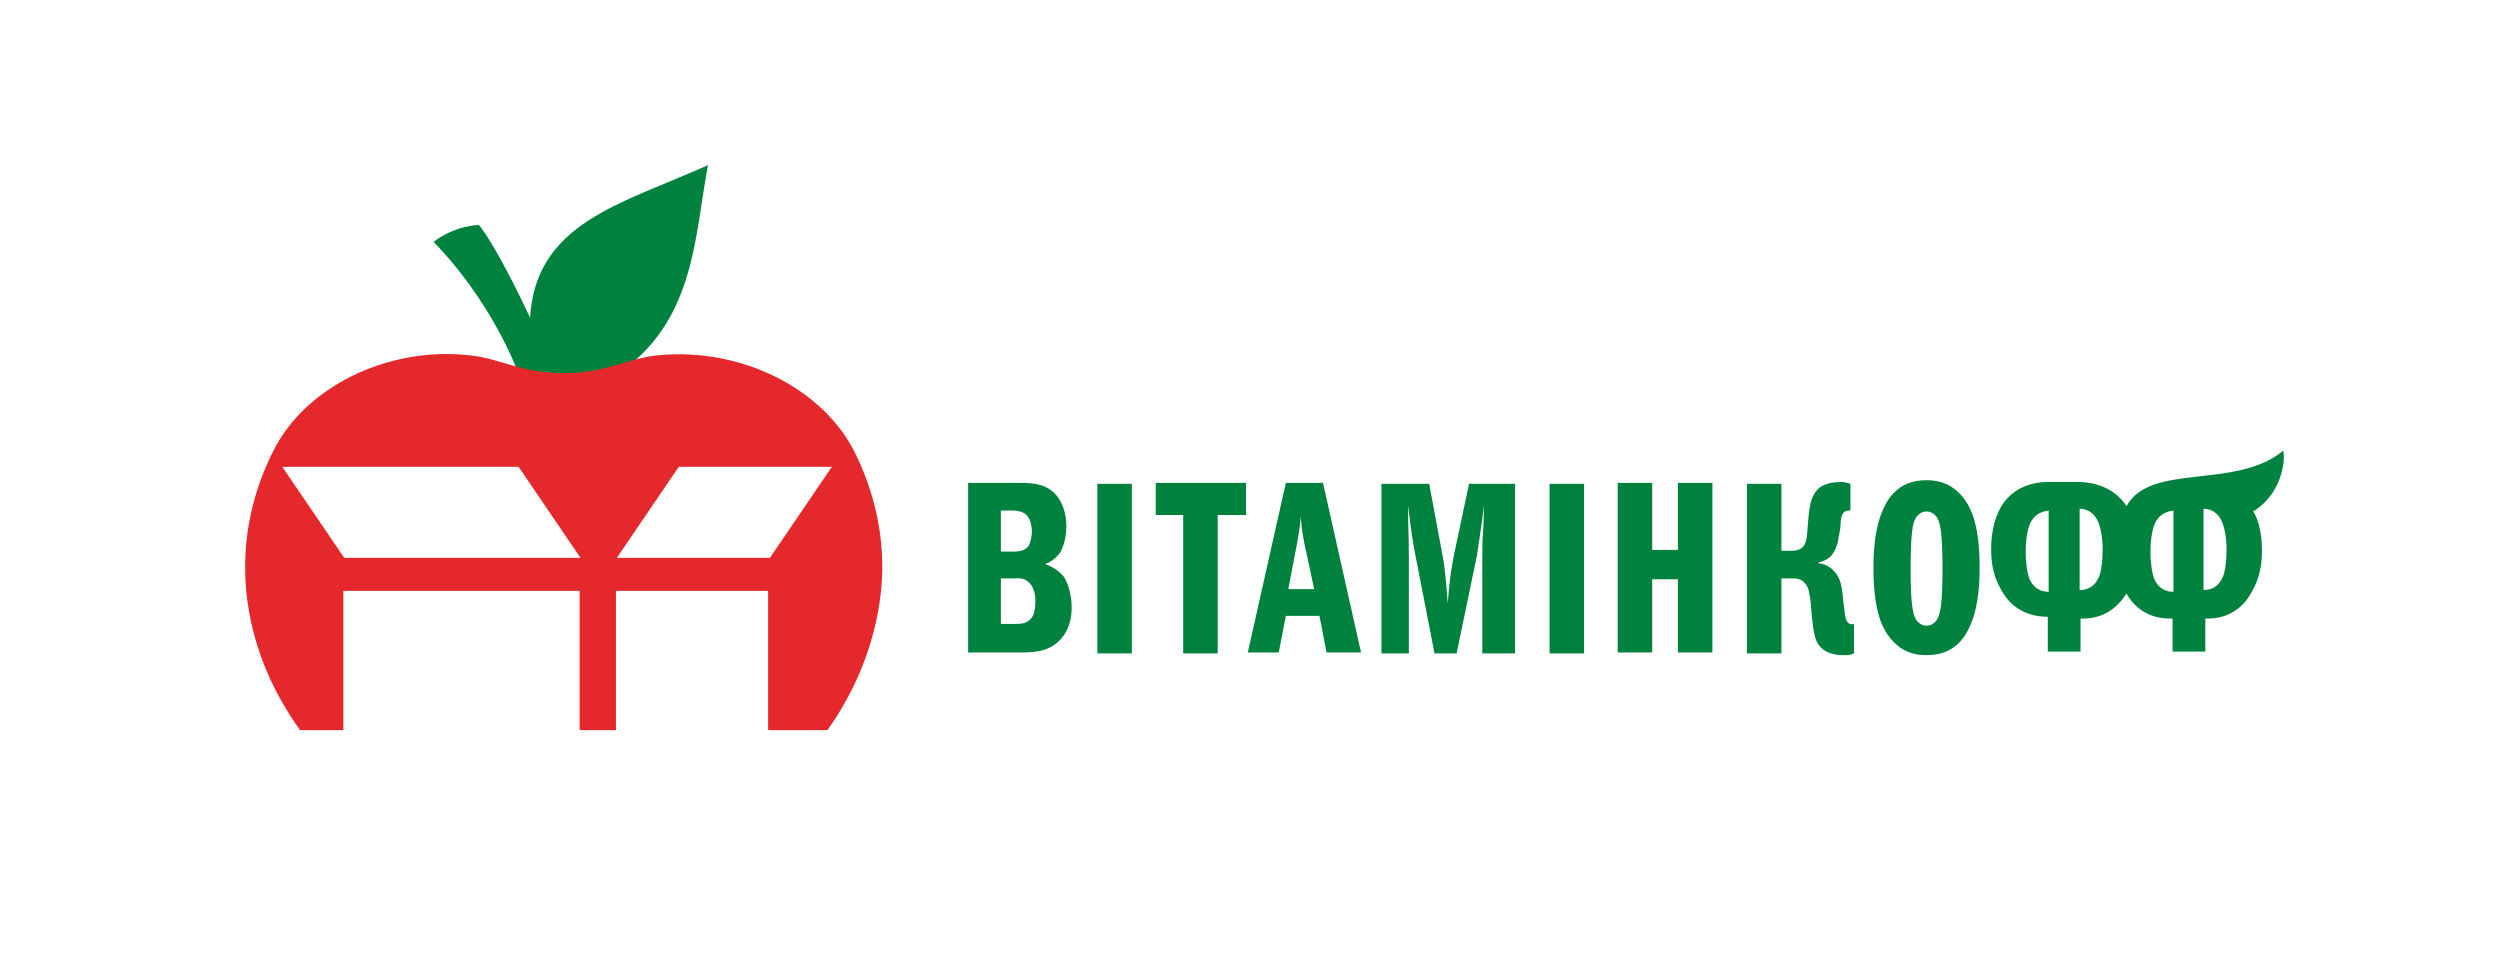
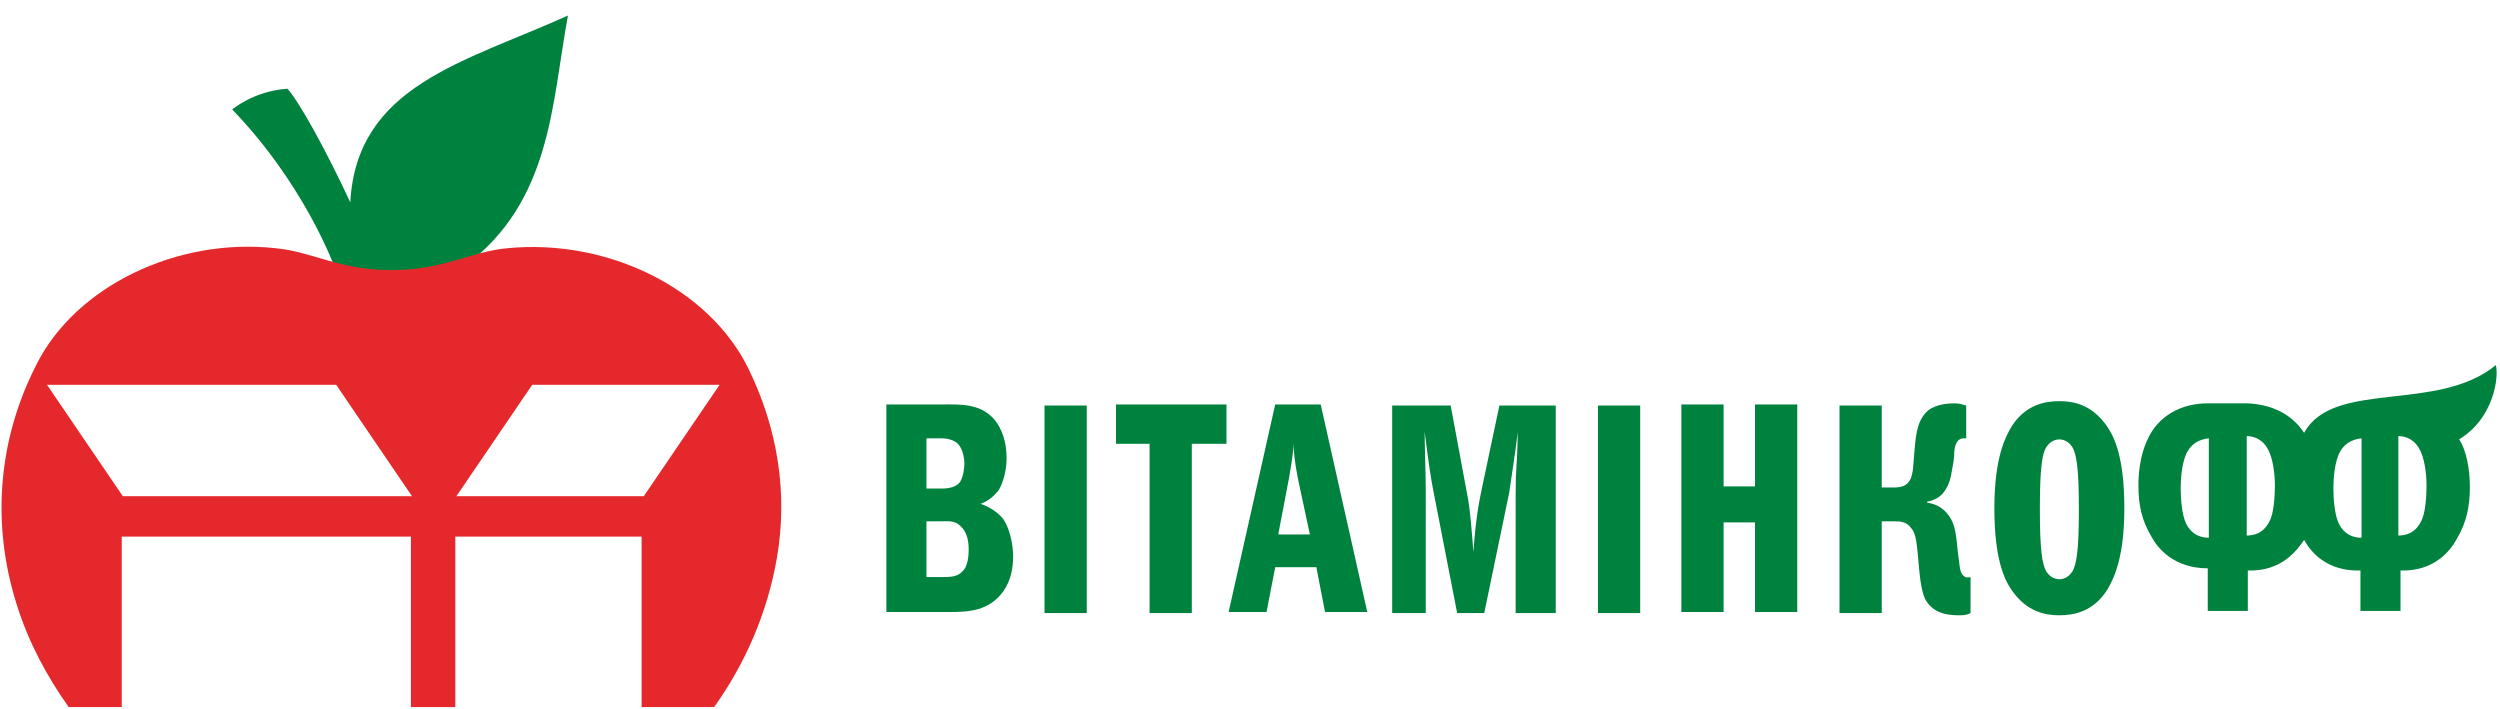
- <svg xmlns="http://www.w3.org/2000/svg" width="164" height="64" viewBox="0 0 164 64" fill="none">
-   <path d="M36.806 26.057C37.096 26.057 37.386 26.057 37.676 25.998C38.315 24.827 39.998 24.944 40.927 24.241C45.572 20.787 45.572 15.517 46.442 10.833C40.869 13.35 35.122 14.58 34.774 20.845C33.496 18.093 32.045 15.458 31.407 14.756C29.607 14.873 28.446 15.868 28.446 15.868C31.291 18.796 33.555 22.719 34.483 25.881C35.122 25.998 35.877 26.057 36.806 26.057Z" fill="#00823F" />
-   <path d="M56.137 29.804C54.047 25.471 48.59 22.778 43.191 23.305C41.218 23.48 39.824 24.476 36.98 24.476C34.135 24.476 32.742 23.48 30.768 23.305C25.485 22.719 20.028 25.354 17.938 29.57C15.848 33.669 15.558 38.178 16.893 42.393C17.532 44.443 18.519 46.258 19.68 47.898H22.525V38.763H38.025V47.898H40.405V38.763H50.39V47.898H54.28C55.905 45.614 57.124 42.92 57.647 39.876C58.227 36.479 57.705 33.025 56.137 29.804ZM22.583 36.597L18.519 30.624H34.019L38.083 36.597H22.583ZM50.506 36.597H40.463L44.527 30.624H54.57L50.506 36.597Z" fill="#E5282B" />
-   <path d="M75.817 33.786H77.617V42.862H79.881V33.786H81.739V31.678H75.817V33.786ZM68.561 37.006C69.199 36.772 69.49 36.304 69.548 36.245C69.78 35.835 69.954 35.191 69.954 34.547C69.954 33.727 69.722 32.966 69.257 32.439C68.503 31.619 67.458 31.678 66.529 31.678H63.51V42.803H66.935C67.922 42.803 69.025 42.745 69.78 41.691C70.186 41.105 70.302 40.461 70.302 39.817C70.302 39.173 70.128 38.353 69.78 37.826C69.49 37.475 69.083 37.182 68.561 37.006ZM65.658 33.493H66.471C66.703 33.493 67.109 33.552 67.342 33.786C67.574 34.02 67.69 34.489 67.69 34.84C67.69 35.133 67.632 35.543 67.458 35.835C67.284 36.07 66.935 36.187 66.471 36.187H65.658V33.493ZM67.632 40.578C67.342 40.93 66.935 40.93 66.529 40.93H65.658V37.943H66.471C66.761 37.943 67.168 37.885 67.458 38.178C67.748 38.412 67.922 38.822 67.922 39.466C67.922 39.817 67.864 40.344 67.632 40.578ZM71.986 42.862H74.25V31.736H71.986V42.862ZM101.651 42.862H103.915V31.736H101.651V42.862ZM126.382 31.502C125.627 31.502 124.582 31.678 123.827 32.849C123.479 33.435 122.898 34.547 122.898 37.241C122.898 39.934 123.421 41.047 123.827 41.632C124.64 42.803 125.627 42.979 126.382 42.979C127.136 42.979 128.181 42.803 128.936 41.632C129.284 41.047 129.865 39.934 129.865 37.241C129.865 34.547 129.342 33.435 128.936 32.849C128.123 31.678 127.136 31.502 126.382 31.502ZM127.078 40.637C126.962 40.812 126.73 41.047 126.382 41.047C126.033 41.047 125.801 40.812 125.685 40.637C125.453 40.227 125.337 39.466 125.337 37.299C125.337 35.133 125.453 34.313 125.685 33.962C125.801 33.786 126.033 33.552 126.382 33.552C126.73 33.552 126.962 33.786 127.078 33.962C127.31 34.371 127.427 35.133 127.427 37.299C127.427 39.466 127.31 40.227 127.078 40.637ZM120.925 39.466C120.867 38.822 120.809 38.236 120.576 37.826C120.286 37.299 119.822 37.006 119.299 36.948V36.889C119.647 36.831 119.938 36.655 120.112 36.479C120.402 36.128 120.518 35.777 120.576 35.484C120.692 34.84 120.75 34.606 120.75 34.196C120.809 33.552 121.099 33.493 121.273 33.493H121.389V31.736C121.157 31.678 121.041 31.619 120.75 31.619C120.344 31.619 119.88 31.678 119.473 31.912C119.183 32.088 118.951 32.439 118.835 32.791C118.719 33.142 118.661 33.552 118.603 34.313C118.544 35.016 118.544 35.191 118.486 35.425C118.428 35.66 118.312 36.128 117.558 36.128H116.861V31.736H114.597V42.862H116.861V37.943H117.558C117.79 37.943 118.196 37.943 118.428 38.295C118.661 38.529 118.719 38.997 118.777 39.524C118.893 40.871 118.951 41.574 119.183 42.101C119.589 42.862 120.344 42.979 120.983 42.979C121.215 42.979 121.389 42.979 121.621 42.862V40.93C121.389 40.988 121.273 40.93 121.157 40.754C121.041 40.578 121.041 40.344 120.925 39.466ZM95.439 36.128C95.265 36.948 95.091 37.885 94.975 39.583C94.917 38.88 94.801 37.182 94.627 36.421L93.756 31.736H90.621V42.862H92.421V36.245C92.421 35.543 92.362 33.903 92.362 33.142C92.595 35.016 92.711 35.718 92.827 36.304L94.104 42.862H95.555L96.891 36.421C96.949 36.011 97.239 34.137 97.355 33.142C97.297 35.66 97.239 34.723 97.239 36.538V42.862H99.387V31.736H96.368L95.439 36.128ZM110.069 36.07H108.385V31.678H106.121V42.803H108.385V38.002H110.069V42.803H112.333V31.678H110.069V36.07ZM84.351 31.678L81.855 42.803H83.887L84.351 40.403H86.557L87.022 42.803H89.286L86.789 31.678H84.351ZM84.525 38.587L85.106 35.543C85.28 34.547 85.338 33.962 85.338 33.786C85.338 34.196 85.396 34.781 85.57 35.66L86.209 38.646H84.525V38.587ZM149.777 29.57C146.642 32.146 141.069 30.331 139.502 33.2C138.805 32.146 137.702 31.678 136.483 31.619H134.335C132.942 31.619 131.664 32.264 131.084 33.61C130.678 34.489 130.619 35.484 130.619 36.011C130.619 37.065 130.794 37.885 131.316 38.763C131.664 39.407 132.535 40.461 134.335 40.461V42.745H136.483V40.578C138.283 40.637 139.095 39.524 139.502 38.939C139.85 39.583 140.721 40.637 142.52 40.578V42.745H144.668V40.578C146.468 40.637 147.339 39.524 147.687 38.88C148.21 38.002 148.384 37.123 148.384 36.128C148.384 35.543 148.326 34.547 147.919 33.727C147.861 33.669 147.861 33.61 147.803 33.552C149.661 32.439 149.951 30.214 149.777 29.57ZM134.393 38.822C134.103 38.822 133.522 38.763 133.174 38.06C132.942 37.592 132.884 36.655 132.884 36.187C132.884 34.781 133.232 34.196 133.29 34.137C133.464 33.844 133.812 33.552 134.393 33.493V38.822ZM137.644 37.943C137.296 38.646 136.715 38.705 136.425 38.705V33.376C136.657 33.376 137.179 33.435 137.528 34.02C137.818 34.489 137.934 35.367 137.934 36.011C137.934 36.596 137.876 37.533 137.644 37.943ZM142.578 38.822C142.288 38.822 141.708 38.763 141.359 38.06C141.127 37.592 141.069 36.655 141.069 36.187C141.069 34.781 141.417 34.196 141.475 34.137C141.65 33.844 141.998 33.552 142.578 33.493V38.822ZM145.771 37.943C145.423 38.646 144.843 38.705 144.552 38.705V33.376C144.784 33.376 145.307 33.435 145.655 34.02C145.946 34.489 146.062 35.367 146.062 36.011C146.062 36.596 146.004 37.533 145.771 37.943Z" fill="#00823F" />
+ <svg xmlns="http://www.w3.org/2000/svg" width="134" height="38" viewBox="0 0 134 38" fill="none">
+   <path d="M20.806 16.057C21.096 16.057 21.386 16.057 21.676 15.998C22.315 14.827 23.998 14.944 24.927 14.242C29.572 10.787 29.572 5.517 30.442 0.833C24.869 3.35 19.122 4.58 18.774 10.845C17.497 8.093 16.045 5.458 15.407 4.756C13.607 4.873 12.446 5.868 12.446 5.868C15.29 8.796 17.555 12.719 18.483 15.881C19.122 15.998 19.877 16.057 20.806 16.057Z" fill="#00823F" />
+   <path d="M40.137 19.804C38.047 15.471 32.59 12.778 27.192 13.305C25.218 13.48 23.824 14.476 20.98 14.476C18.135 14.476 16.742 13.48 14.768 13.305C9.485 12.719 4.028 15.354 1.938 19.57C-0.152 23.669 -0.442 28.177 0.893 32.393C1.532 34.443 2.519 36.258 3.68 37.898H6.525V28.763H22.025V37.898H24.405V28.763H34.39V37.898H38.28C39.905 35.614 41.124 32.92 41.647 29.876C42.227 26.479 41.705 23.025 40.137 19.804ZM6.583 26.597L2.519 20.624H18.019L22.083 26.597H6.583ZM34.506 26.597H24.463L28.527 20.624H38.57L34.506 26.597Z" fill="#E5282B" />
+   <path d="M59.817 23.786H61.617V32.862H63.881V23.786H65.739V21.678H59.817V23.786ZM52.561 27.006C53.199 26.772 53.49 26.304 53.548 26.245C53.78 25.835 53.954 25.191 53.954 24.547C53.954 23.727 53.722 22.966 53.257 22.439C52.503 21.619 51.458 21.678 50.529 21.678H47.51V32.803H50.935C51.922 32.803 53.025 32.745 53.78 31.691C54.186 31.105 54.302 30.461 54.302 29.817C54.302 29.173 54.128 28.353 53.78 27.826C53.49 27.475 53.083 27.182 52.561 27.006ZM49.658 23.493H50.471C50.703 23.493 51.109 23.552 51.342 23.786C51.574 24.02 51.69 24.489 51.69 24.84C51.69 25.133 51.632 25.543 51.458 25.835C51.284 26.07 50.935 26.187 50.471 26.187H49.658V23.493ZM51.632 30.578C51.342 30.93 50.935 30.93 50.529 30.93H49.658V27.943H50.471C50.761 27.943 51.167 27.885 51.458 28.177C51.748 28.412 51.922 28.822 51.922 29.466C51.922 29.817 51.864 30.344 51.632 30.578ZM55.986 32.862H58.25V21.736H55.986V32.862ZM85.651 32.862H87.915V21.736H85.651V32.862ZM110.382 21.502C109.627 21.502 108.582 21.678 107.827 22.849C107.479 23.435 106.898 24.547 106.898 27.241C106.898 29.934 107.421 31.047 107.827 31.632C108.64 32.803 109.627 32.979 110.382 32.979C111.136 32.979 112.181 32.803 112.936 31.632C113.284 31.047 113.865 29.934 113.865 27.241C113.865 24.547 113.342 23.435 112.936 22.849C112.123 21.678 111.136 21.502 110.382 21.502ZM111.078 30.637C110.962 30.812 110.73 31.047 110.382 31.047C110.033 31.047 109.801 30.812 109.685 30.637C109.453 30.227 109.337 29.466 109.337 27.299C109.337 25.133 109.453 24.313 109.685 23.962C109.801 23.786 110.033 23.552 110.382 23.552C110.73 23.552 110.962 23.786 111.078 23.962C111.31 24.372 111.427 25.133 111.427 27.299C111.427 29.466 111.31 30.227 111.078 30.637ZM104.925 29.466C104.867 28.822 104.809 28.236 104.576 27.826C104.286 27.299 103.822 27.006 103.299 26.948V26.889C103.647 26.831 103.938 26.655 104.112 26.479C104.402 26.128 104.518 25.777 104.576 25.484C104.692 24.84 104.75 24.606 104.75 24.196C104.809 23.552 105.099 23.493 105.273 23.493H105.389V21.736C105.157 21.678 105.041 21.619 104.75 21.619C104.344 21.619 103.88 21.678 103.473 21.912C103.183 22.088 102.951 22.439 102.835 22.791C102.719 23.142 102.661 23.552 102.603 24.313C102.544 25.016 102.544 25.191 102.486 25.425C102.428 25.66 102.312 26.128 101.558 26.128H100.861V21.736H98.597V32.862H100.861V27.943H101.558C101.79 27.943 102.196 27.943 102.428 28.295C102.661 28.529 102.719 28.997 102.777 29.524C102.893 30.871 102.951 31.574 103.183 32.101C103.589 32.862 104.344 32.979 104.983 32.979C105.215 32.979 105.389 32.979 105.621 32.862V30.93C105.389 30.988 105.273 30.93 105.157 30.754C105.041 30.578 105.041 30.344 104.925 29.466ZM79.439 26.128C79.265 26.948 79.091 27.885 78.975 29.583C78.917 28.88 78.801 27.182 78.627 26.421L77.756 21.736H74.621V32.862H76.421V26.245C76.421 25.543 76.362 23.903 76.362 23.142C76.595 25.016 76.711 25.718 76.827 26.304L78.104 32.862H79.555L80.891 26.421C80.949 26.011 81.239 24.137 81.355 23.142C81.297 25.66 81.239 24.723 81.239 26.538V32.862H83.387V21.736H80.368L79.439 26.128ZM94.069 26.07H92.385V21.678H90.121V32.803H92.385V28.002H94.069V32.803H96.333V21.678H94.069V26.07ZM68.351 21.678L65.855 32.803H67.887L68.351 30.403H70.557L71.022 32.803H73.286L70.789 21.678H68.351ZM68.525 28.587L69.106 25.543C69.28 24.547 69.338 23.962 69.338 23.786C69.338 24.196 69.396 24.781 69.57 25.66L70.209 28.646H68.525V28.587ZM133.777 19.57C130.642 22.146 125.069 20.331 123.502 23.2C122.805 22.146 121.702 21.678 120.483 21.619H118.335C116.942 21.619 115.664 22.264 115.084 23.61C114.678 24.489 114.619 25.484 114.619 26.011C114.619 27.065 114.794 27.885 115.316 28.763C115.664 29.407 116.535 30.461 118.335 30.461V32.745H120.483V30.578C122.283 30.637 123.095 29.524 123.502 28.939C123.85 29.583 124.721 30.637 126.52 30.578V32.745H128.668V30.578C130.468 30.637 131.339 29.524 131.687 28.88C132.21 28.002 132.384 27.123 132.384 26.128C132.384 25.543 132.326 24.547 131.919 23.727C131.861 23.669 131.861 23.61 131.803 23.552C133.661 22.439 133.951 20.214 133.777 19.57ZM118.393 28.822C118.103 28.822 117.522 28.763 117.174 28.06C116.942 27.592 116.884 26.655 116.884 26.187C116.884 24.781 117.232 24.196 117.29 24.137C117.464 23.845 117.812 23.552 118.393 23.493V28.822ZM121.644 27.943C121.296 28.646 120.715 28.704 120.425 28.704V23.376C120.657 23.376 121.179 23.435 121.528 24.02C121.818 24.489 121.934 25.367 121.934 26.011C121.934 26.596 121.876 27.533 121.644 27.943ZM126.578 28.822C126.288 28.822 125.708 28.763 125.359 28.06C125.127 27.592 125.069 26.655 125.069 26.187C125.069 24.781 125.417 24.196 125.475 24.137C125.65 23.845 125.998 23.552 126.578 23.493V28.822ZM129.771 27.943C129.423 28.646 128.843 28.704 128.552 28.704V23.376C128.784 23.376 129.307 23.435 129.655 24.02C129.946 24.489 130.062 25.367 130.062 26.011C130.062 26.596 130.004 27.533 129.771 27.943Z" fill="#00823F" />
</svg>
